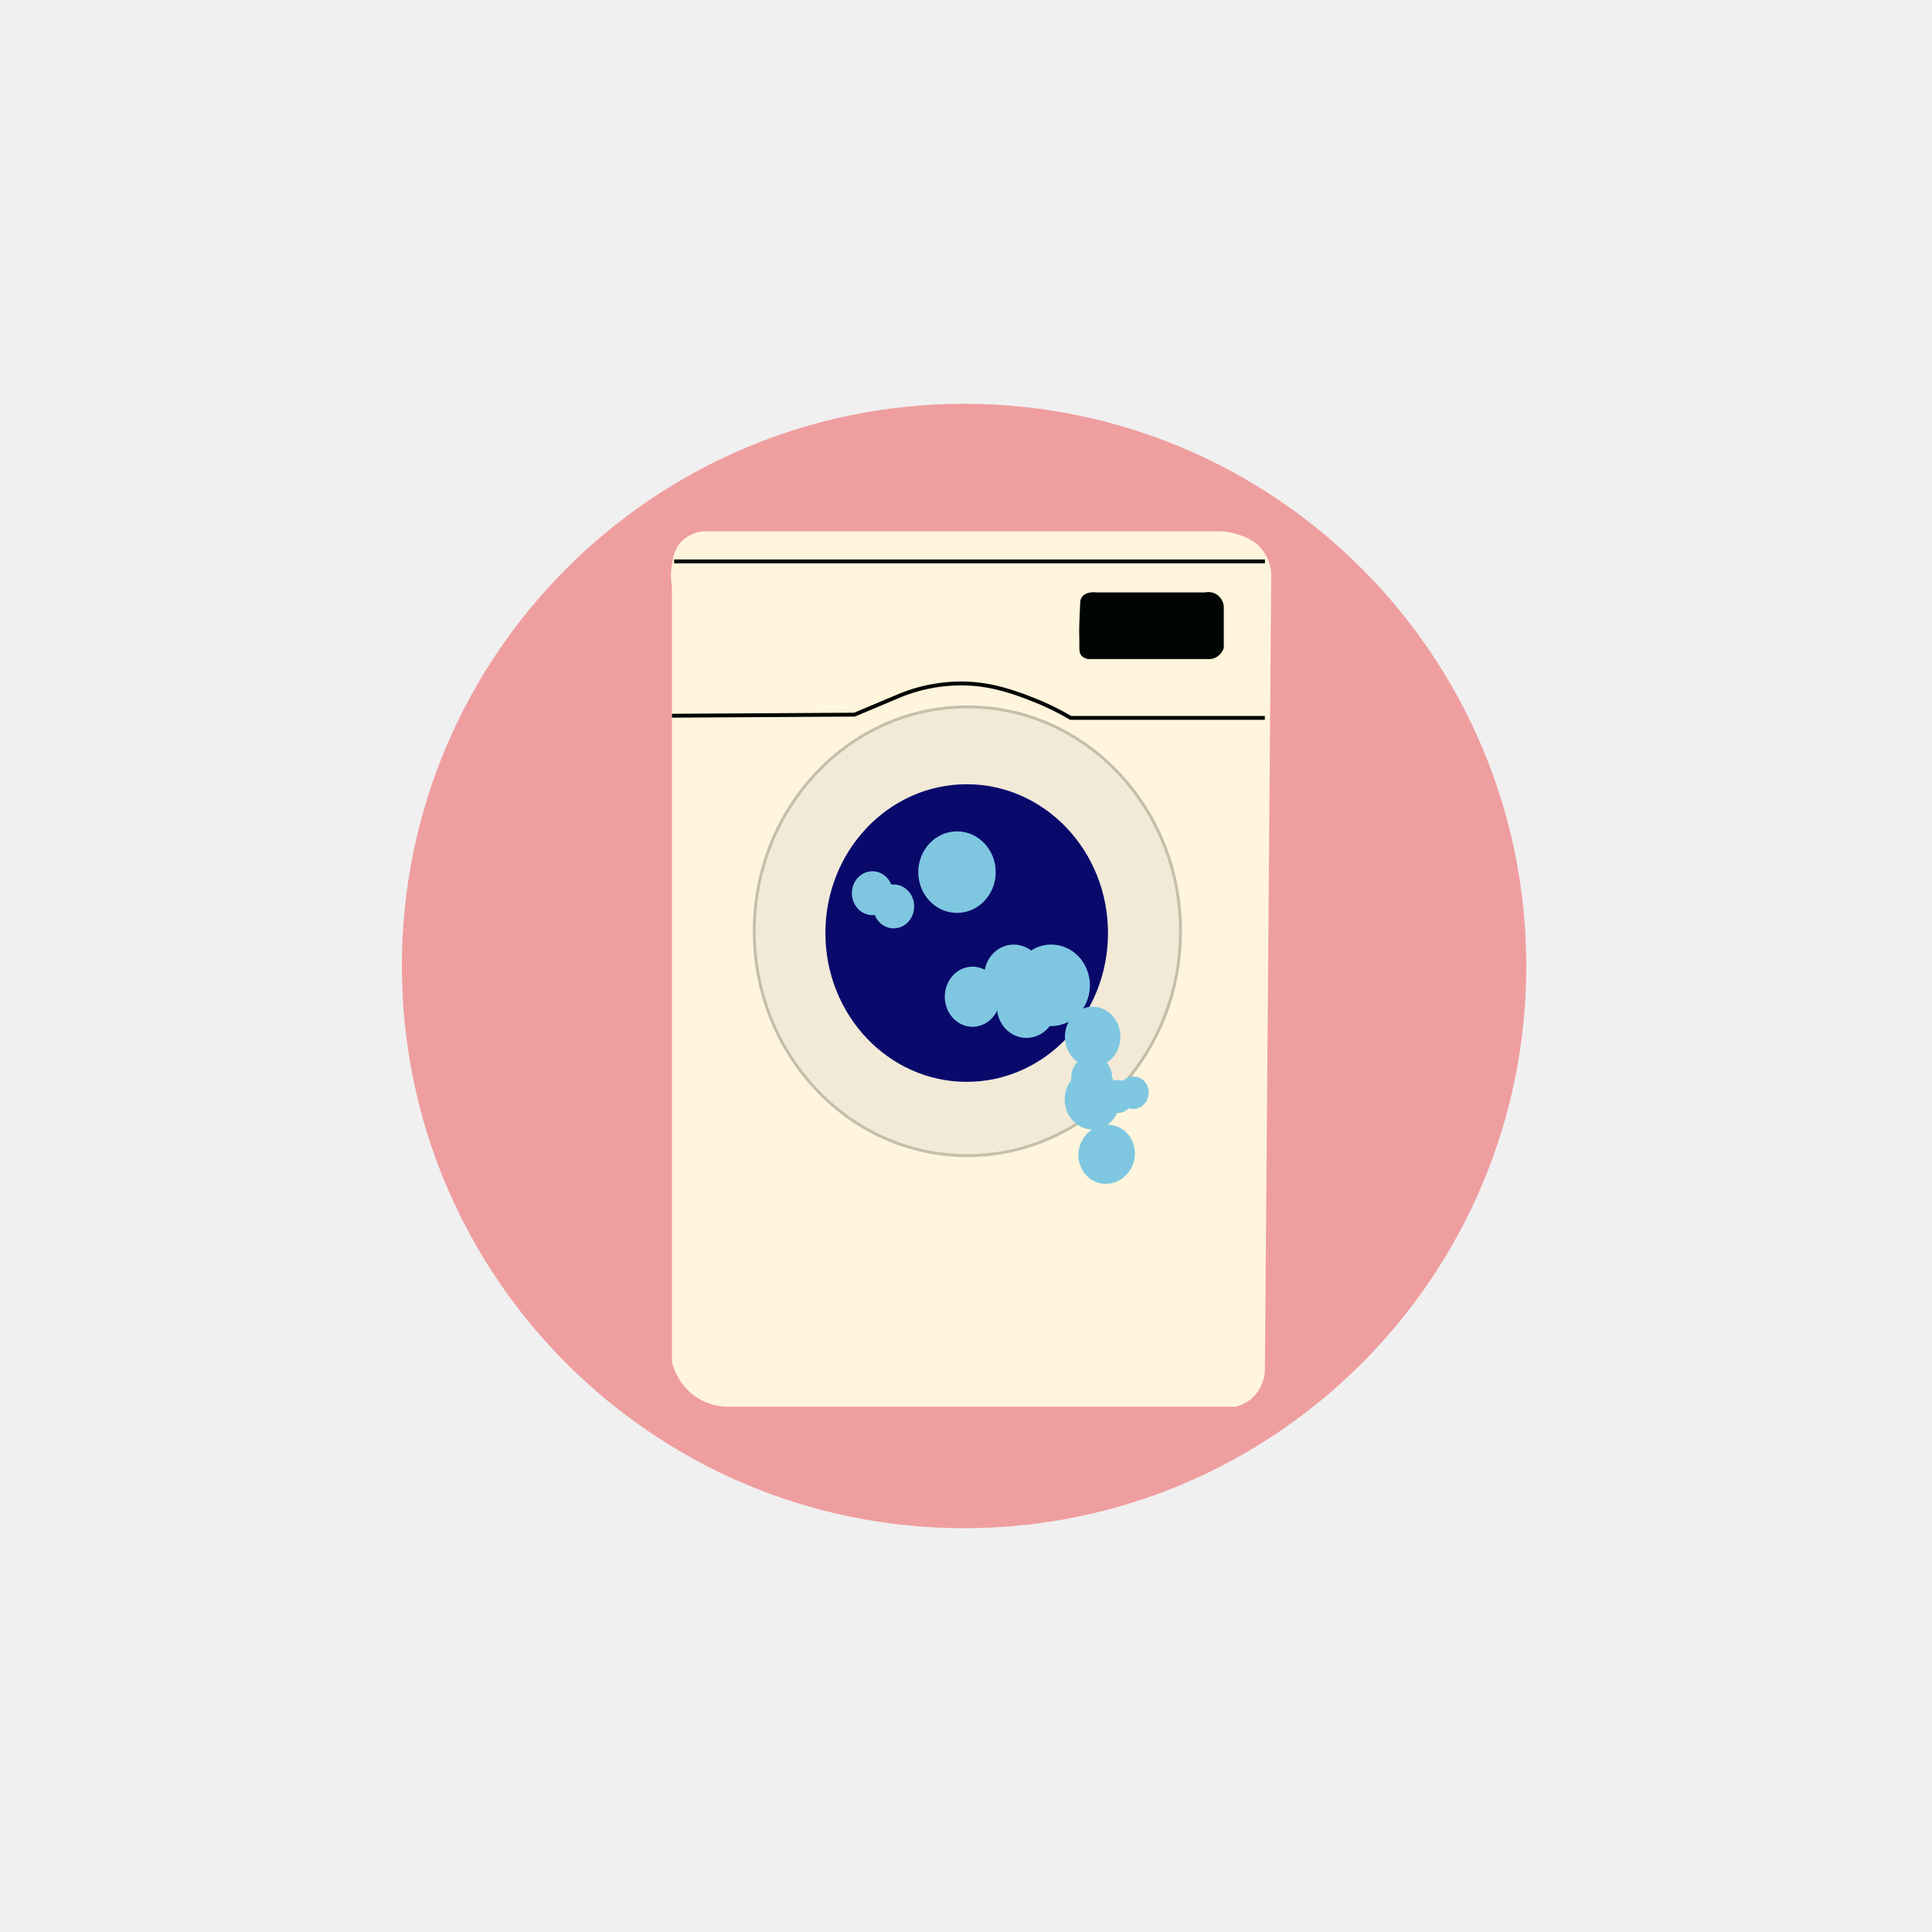
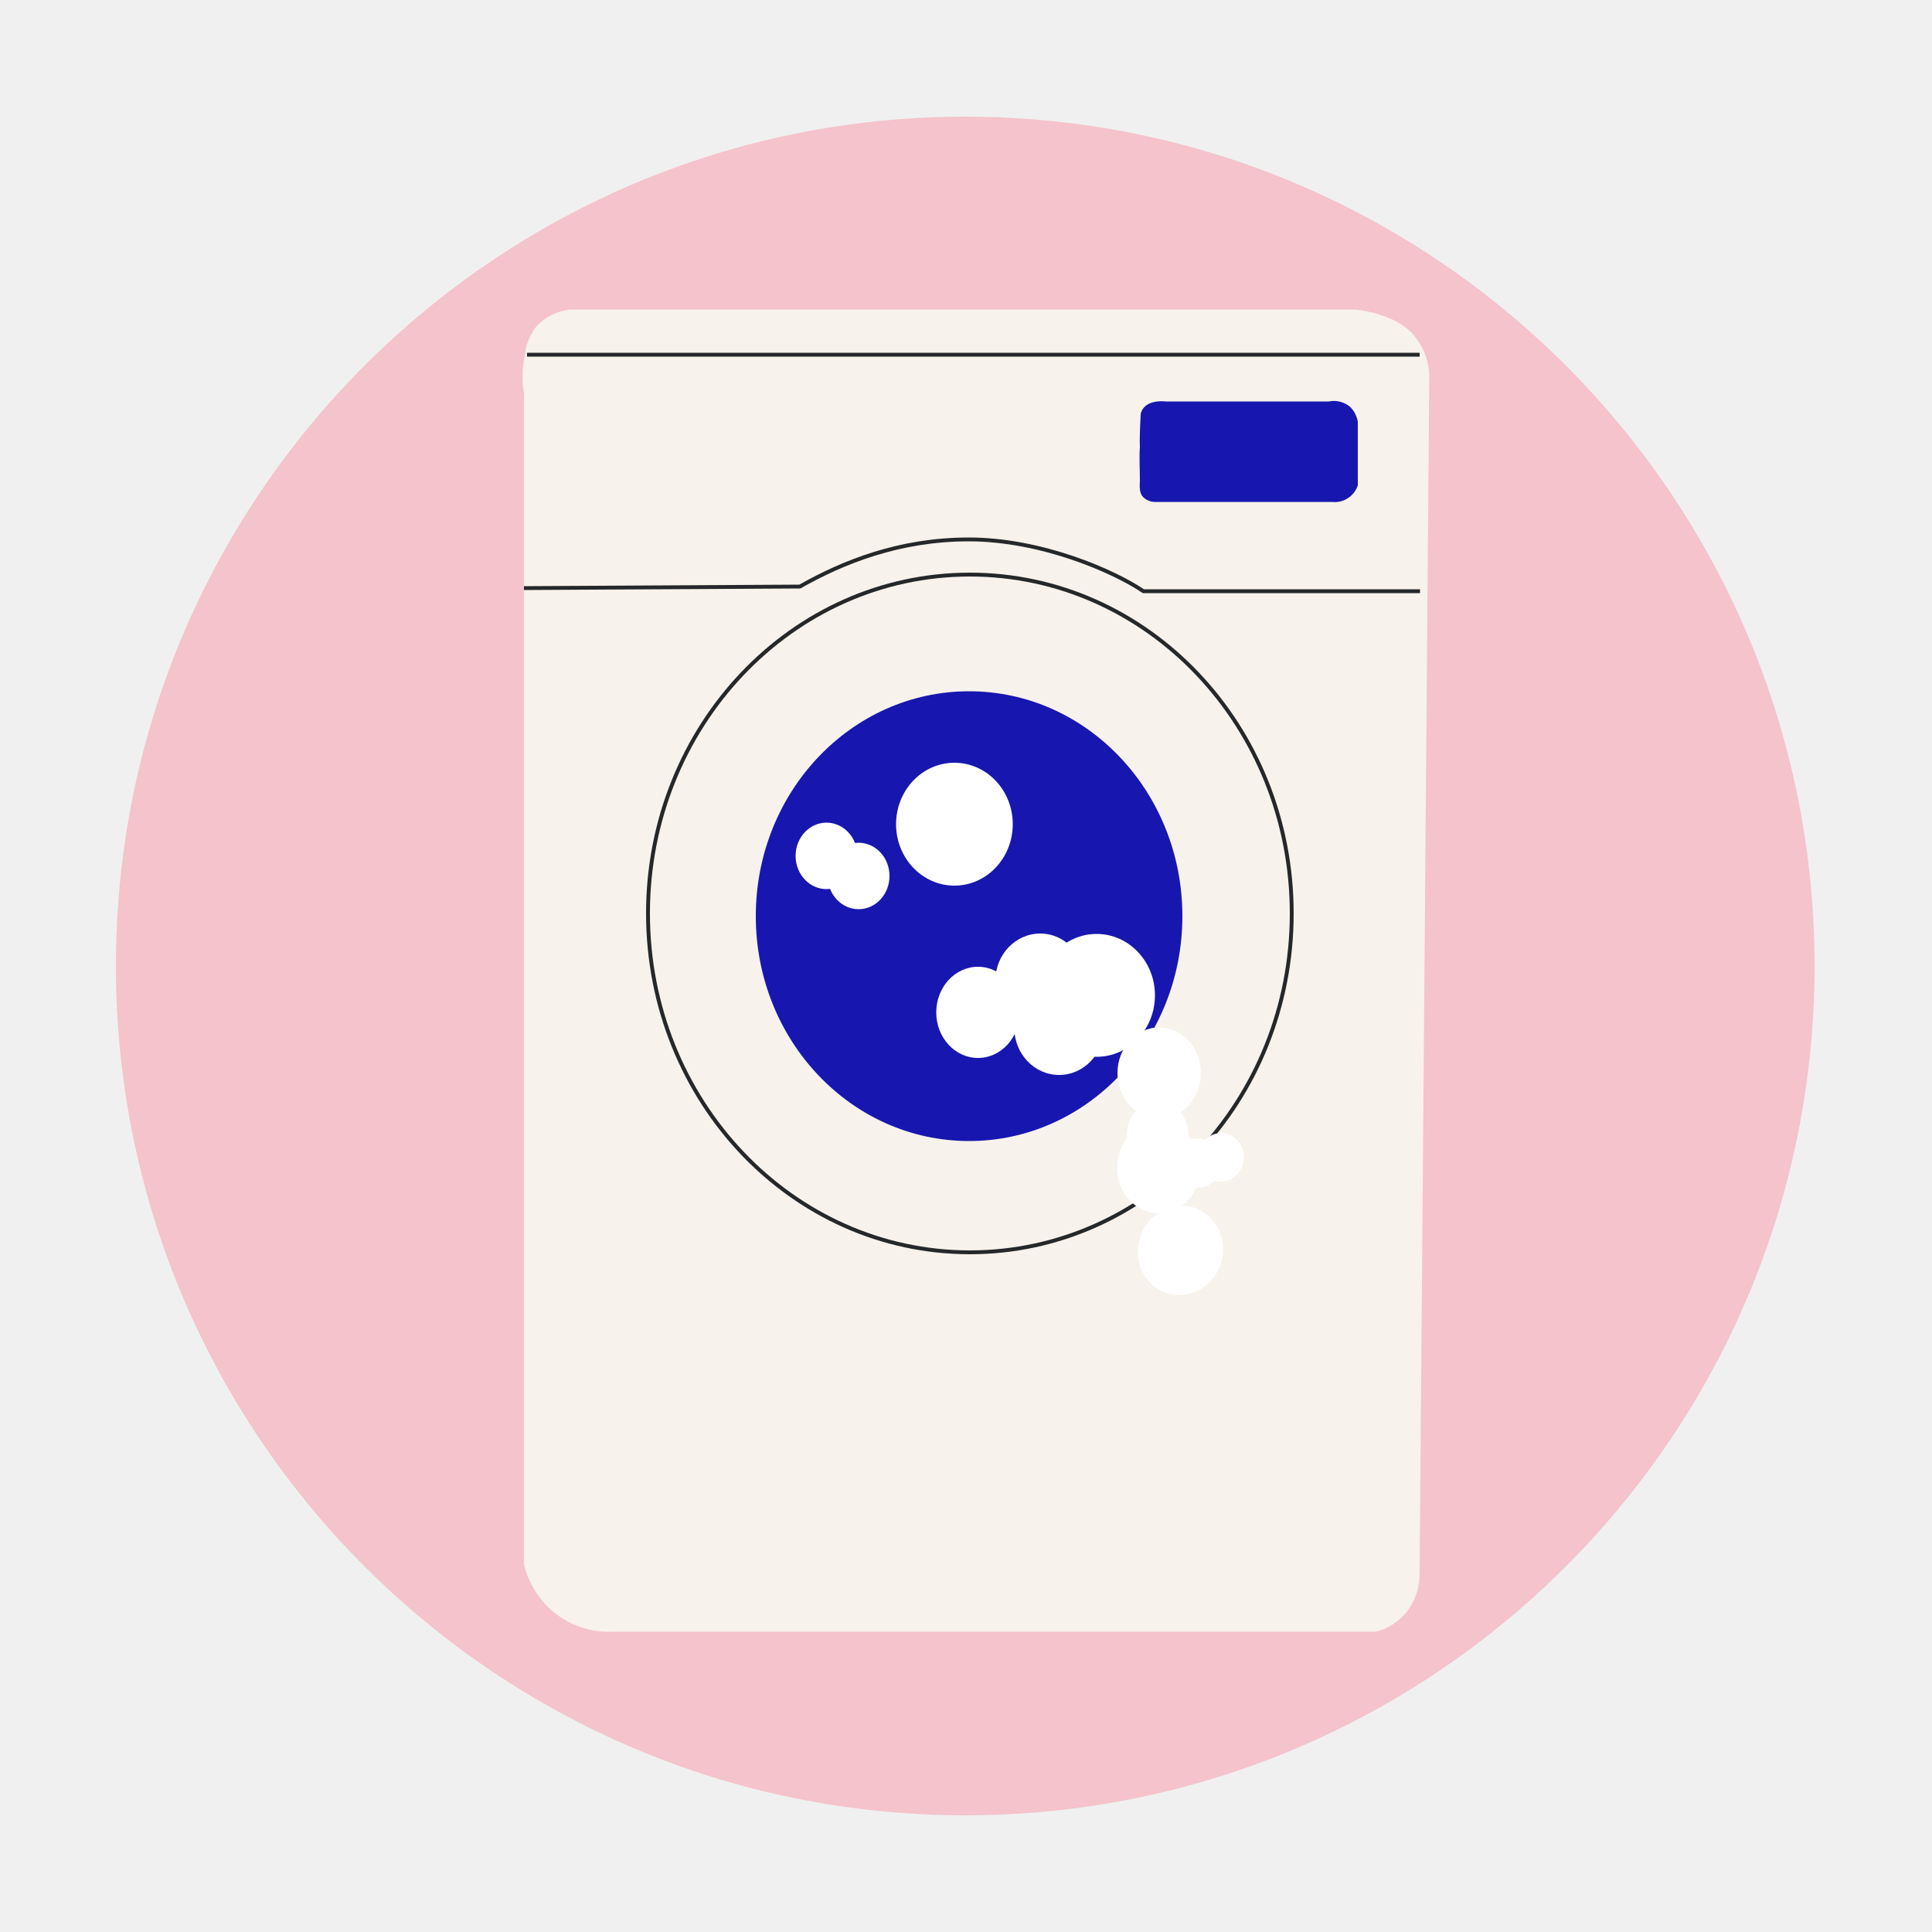
- <svg xmlns="http://www.w3.org/2000/svg" id="Layer_1" data-name="Layer 1" viewBox="0 0 500 500">
-   <defs>
-     <style>.cls-1{fill:#ef9ea0;}.cls-2{fill:#fff5dc;}.cls-3{fill:#c6c6c6;stroke-width:0.75px;opacity:0.23;}.cls-3,.cls-6{stroke:#000503;stroke-miterlimit:10;}.cls-4{fill:#09096c;}.cls-5{fill:#7fc7e1;}.cls-6{fill:none;}.cls-7{fill:#000503;}</style>
-   </defs>
-   <circle class="cls-1" cx="249.5" cy="250" r="145.5" />
-   <path class="cls-2" d="M176,140.5a9.25,9.25,0,0,1,6-3H316.44c1.05.12,6.58.84,9.56,4a12.86,12.86,0,0,1,1.36,1.76A11.26,11.26,0,0,1,329,148.5q-.83,102.6-1.64,205.2a10.67,10.67,0,0,1-2.18,6.9,9.61,9.61,0,0,1-5.46,3.45H189.19a15,15,0,0,1-10.92-4,16.1,16.1,0,0,1-4.37-7.48V151.89a17.66,17.66,0,0,1,.1-6.39A10.22,10.22,0,0,1,176,140.5Z" />
-   <ellipse class="cls-3" cx="250.36" cy="241.01" rx="55.16" ry="58.07" />
-   <ellipse class="cls-4" cx="250.18" cy="241.47" rx="36.57" ry="38.51" />
-   <ellipse class="cls-5" cx="272.05" cy="255" rx="10.02" ry="10.55" />
-   <ellipse class="cls-5" cx="262.37" cy="252.51" rx="7.65" ry="8.05" />
-   <ellipse class="cls-5" cx="265.65" cy="260.56" rx="7.65" ry="8.05" />
-   <ellipse class="cls-5" cx="251.69" cy="257.95" rx="7.18" ry="7.78" />
-   <ellipse class="cls-5" cx="247.67" cy="225.71" rx="10.02" ry="10.55" />
-   <ellipse class="cls-5" cx="225.78" cy="231.16" rx="5.31" ry="5.68" />
-   <ellipse class="cls-5" cx="231.28" cy="234.58" rx="5.31" ry="5.68" />
-   <ellipse class="cls-5" cx="282.78" cy="268.32" rx="7.18" ry="7.78" />
-   <ellipse class="cls-5" cx="282.53" cy="278.91" rx="5.31" ry="5.68" />
-   <ellipse class="cls-5" cx="289.38" cy="283.77" rx="3.96" ry="4.24" />
-   <ellipse class="cls-5" cx="282.72" cy="284.53" rx="7.18" ry="7.78" />
-   <ellipse class="cls-5" cx="289.32" cy="299.98" rx="3.96" ry="4.24" />
-   <ellipse class="cls-5" cx="285.97" cy="297.89" rx="7.68" ry="7.28" transform="matrix(0.28, -0.96, 0.96, 0.28, -79.64, 489.85)" />
-   <ellipse class="cls-5" cx="293.29" cy="282.81" rx="4.2" ry="4" transform="translate(-33.16 526.6) rotate(-80.71)" />
-   <path class="cls-6" d="M173.9,185.23l47.24-.28,10.92-4.6a42,42,0,0,1,18-3.45c7.16.25,12.67,2.38,16.93,4a69.4,69.4,0,0,1,10.11,4.89h50.24" />
-   <path class="cls-7" d="M279.58,155.62a2.29,2.29,0,0,1,.27-.86c.63-1.17,2.25-1.68,4.09-1.44H311.8a4.09,4.09,0,0,1,3.55.87,4.36,4.36,0,0,1,1.36,2.58V167.7a4.33,4.33,0,0,1-1.36,2,4.07,4.07,0,0,1-3,.86h-30a3.05,3.05,0,0,1-2.46-.86c-.59-.69-.57-1.57-.55-2.87,0-1.92-.1-3.84,0-5.75C279.36,160,279.45,158.16,279.58,155.62Z" />
-   <line class="cls-6" x1="174.47" y1="145.29" x2="327.36" y2="145.29" />
+ <svg xmlns="http://www.w3.org/2000/svg" version="1.1" id="Layer_1" x="0px" y="0px" viewBox="0 0 500 500" style="enable-background:new 0 0 500 500;" xml:space="preserve">
+   <style type="text/css">
+ 	.st0{fill:#F4C3CB;}
+ 	.st1{fill:#F7F2EB;}
+ 	.st2{fill:none;stroke:#25282A;stroke-miterlimit:10;}
+ 	.st3{fill:#1717AF;}
+ 	.st4{fill:#FFFFFF;}
+ 	.st5{fill:#25282A;}
+ 	.st6{fill:#C5A689;}
+ 	.st7{fill:none;stroke:#1717AF;stroke-miterlimit:10;}
+ 	.st8{fill:none;stroke:#C5A689;stroke-miterlimit:10;}
+ 	.st9{fill:none;stroke:#F4C3CB;stroke-miterlimit:10;}
+ 	.st10{fill:none;stroke:#F7F2EB;stroke-miterlimit:10;}
+ 	.st11{fill:none;stroke:#FFFFFF;stroke-miterlimit:10;}
+ </style>
+   <g>
+     <circle class="st0" cx="249.8" cy="250" r="219.8" />
+     <path class="st1" d="M138.7,84.6c2.3-2.6,5.6-4.2,9.1-4.5h203.1c1.6,0.2,9.9,1.3,14.4,6c0.8,0.8,1.4,1.7,2.1,2.7   c1.5,2.4,2.3,5.1,2.5,7.9c-0.8,103.3-1.7,206.6-2.5,310c0.1,3.8-1,7.4-3.3,10.4c-2.1,2.6-5,4.5-8.2,5.2H158.7   c-6.1,0.3-12-1.9-16.5-6c-3.2-3.1-5.5-7-6.6-11.3V101.8c-0.5-3.2-0.5-6.5,0.2-9.7C136,89.4,137.1,86.8,138.7,84.6z" />
+     <ellipse class="st2" cx="251" cy="236.4" rx="83.3" ry="87.7" />
+     <ellipse class="st3" cx="250.8" cy="237.1" rx="55.2" ry="58.2" />
+     <ellipse class="st4" cx="283.8" cy="257.6" rx="15.1" ry="15.9" />
+     <ellipse class="st4" cx="269.2" cy="253.8" rx="11.6" ry="12.2" />
+     <ellipse class="st4" cx="274.1" cy="266" rx="11.6" ry="12.2" />
+     <ellipse class="st4" cx="253.1" cy="262" rx="10.8" ry="11.8" />
+     <ellipse class="st4" cx="247" cy="213.3" rx="15.1" ry="15.9" />
+     <ellipse class="st4" cx="213.9" cy="221.5" rx="8" ry="8.6" />
+     <ellipse class="st4" cx="222.2" cy="226.7" rx="8" ry="8.6" />
+     <ellipse class="st4" cx="300" cy="277.7" rx="10.8" ry="11.8" />
+     <ellipse class="st4" cx="299.6" cy="293.7" rx="8" ry="8.6" />
+     <ellipse class="st4" cx="310" cy="301" rx="6" ry="6.4" />
+     <ellipse class="st4" cx="299.9" cy="302.2" rx="10.8" ry="11.8" />
+     <ellipse class="st4" cx="309.9" cy="325.5" rx="6" ry="6.4" />
+     <ellipse transform="matrix(0.28 -0.96 0.96 0.28 -90.7023 526.2724)" class="st4" cx="305.5" cy="323.6" rx="11.6" ry="11" />
+     <ellipse transform="matrix(0.1614 -0.9869 0.9869 0.1614 -30.7368 562.9507)" class="st4" cx="315.9" cy="299.6" rx="6.3" ry="6" />
+     <path class="st2" d="M135.6,152.2l71.4-0.4c11.3-6.4,25.8-12.2,43.7-12.2c18.9,0,37.7,8.3,45.2,13.4h71.6" />
+     <path class="st3" d="M295.2,107.4c0-0.5,0.2-0.9,0.4-1.3c1-1.8,3.4-2.5,6.2-2.2h42.1c1.9-0.4,3.9,0.1,5.4,1.3   c1.1,1,1.8,2.4,2.1,3.9v16.5c-0.4,1.2-1.1,2.2-2.1,3c-1.3,1-2.9,1.5-4.5,1.3h-45.3c-1.4,0.1-2.7-0.3-3.7-1.3   c-0.9-1-0.9-2.4-0.8-4.3c0-2.9-0.2-5.8,0-8.7C294.9,114.1,295,111.3,295.2,107.4z" />
+     <line class="st2" x1="136.4" y1="91.8" x2="367.4" y2="91.8" />
+   </g>
+   <circle class="st5" cx="696" cy="-79.4" r="77.4" />
+   <circle class="st3" cx="696" cy="43.3" r="77.4" />
+   <circle class="st6" cx="696" cy="166" r="77.4" />
+   <circle class="st0" cx="696" cy="288.8" r="77.4" />
+   <circle class="st1" cx="696" cy="411.5" r="77.4" />
+   <circle class="st4" cx="696" cy="534.2" r="77.4" />
+   <circle class="st2" cx="878.8" cy="-79.4" r="77.4" />
+   <circle class="st7" cx="878.8" cy="43.3" r="77.4" />
+   <circle class="st8" cx="878.8" cy="166" r="77.4" />
+   <circle class="st9" cx="878.8" cy="288.8" r="77.4" />
+   <circle class="st10" cx="878.8" cy="411.5" r="77.4" />
+   <circle class="st11" cx="878.8" cy="534.2" r="77.4" />
</svg>
